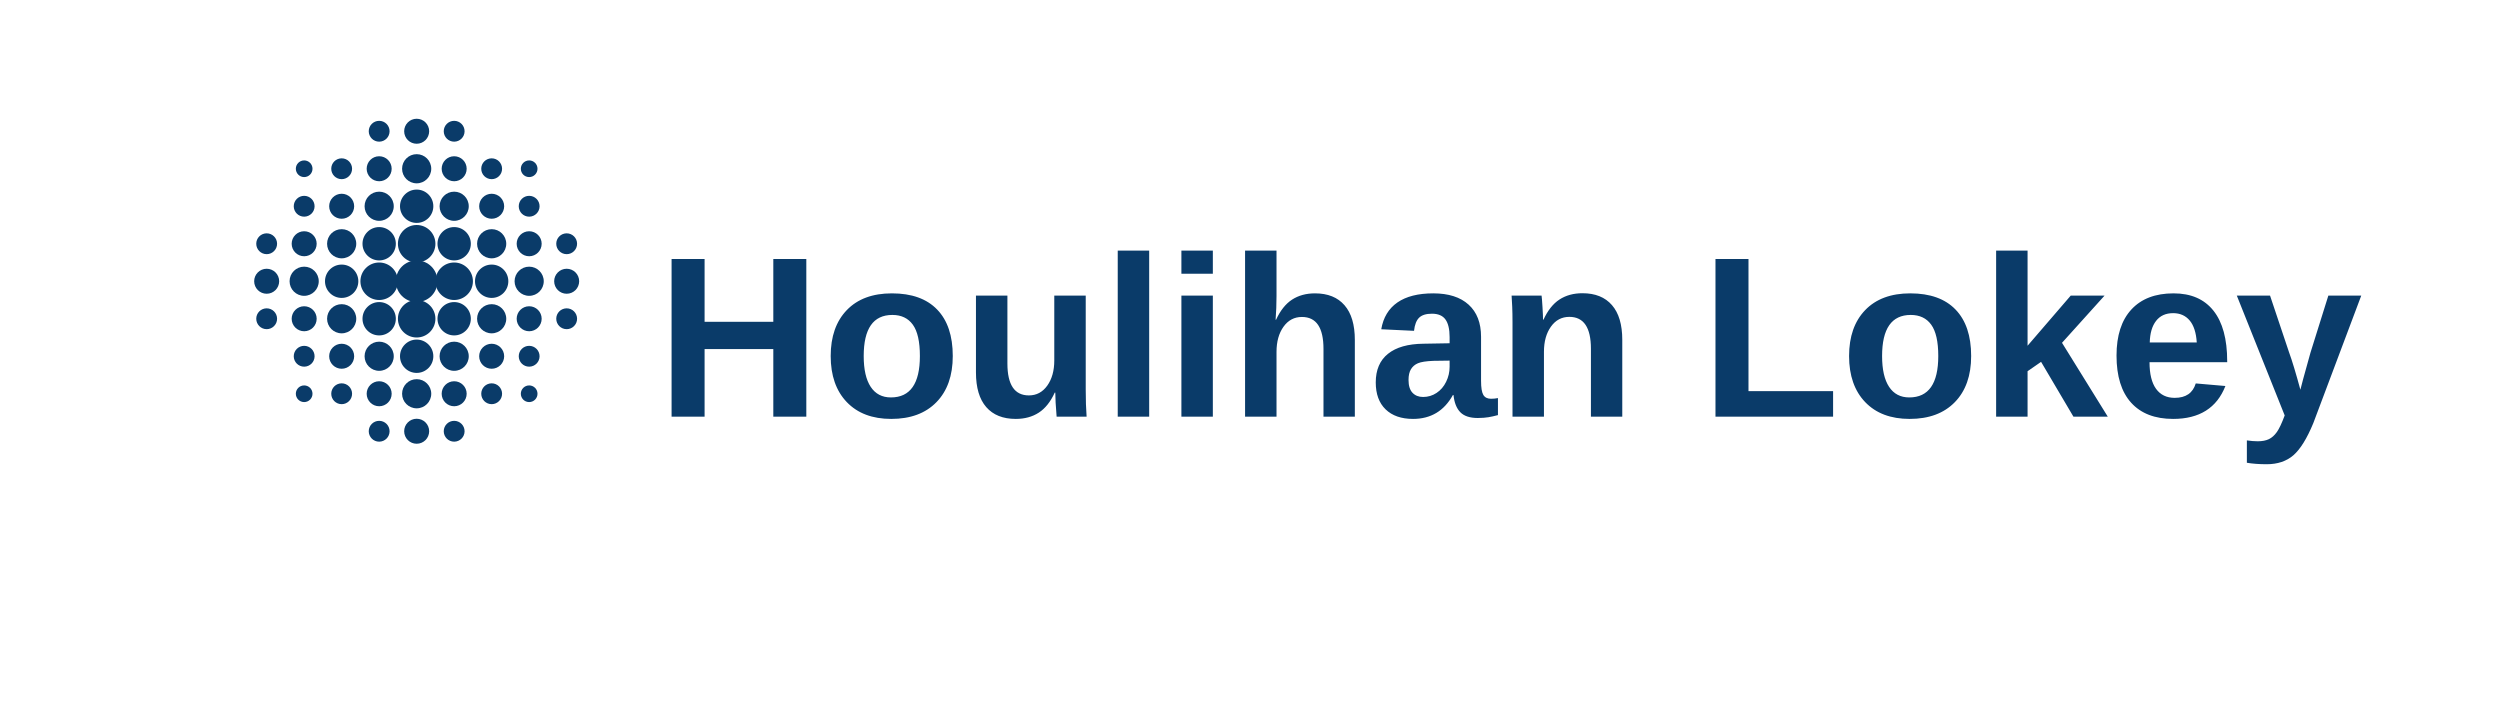
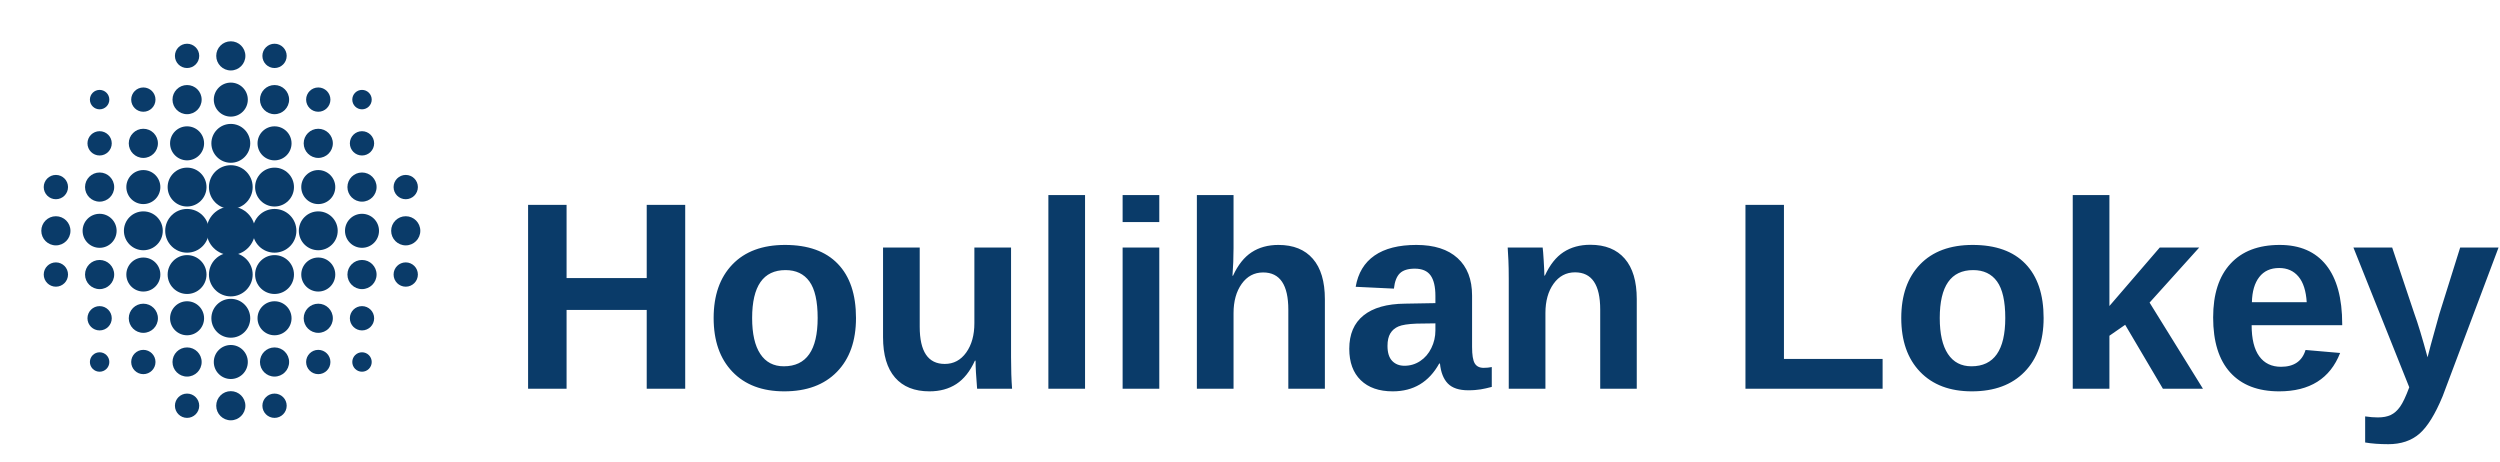
- <svg xmlns="http://www.w3.org/2000/svg" width="1200" height="340" viewBox="0 0 1200 340">
+ <svg xmlns="http://www.w3.org/2000/svg" width="1029" height="190" viewBox="105 40 1029 190">
  <rect width="100%" height="100%" fill="none" />
  <g transform="translate(80,25)">
    <circle cx="120" cy="110" r="95" fill="none" />
    <g fill="#0A3B69">
      <circle cx="102" cy="38" r="5" />
      <circle cx="120" cy="38" r="6" />
      <circle cx="138" cy="38" r="5" />
      <circle cx="66" cy="56" r="4" />
      <circle cx="84" cy="56" r="5" />
      <circle cx="102" cy="56" r="6" />
      <circle cx="120" cy="56" r="7" />
      <circle cx="138" cy="56" r="6" />
      <circle cx="156" cy="56" r="5" />
      <circle cx="174" cy="56" r="4" />
      <circle cx="66" cy="74" r="5" />
      <circle cx="84" cy="74" r="6" />
      <circle cx="102" cy="74" r="7" />
      <circle cx="120" cy="74" r="8" />
      <circle cx="138" cy="74" r="7" />
      <circle cx="156" cy="74" r="6" />
      <circle cx="174" cy="74" r="5" />
      <circle cx="48" cy="92" r="5" />
      <circle cx="66" cy="92" r="6" />
      <circle cx="84" cy="92" r="7" />
      <circle cx="102" cy="92" r="8" />
      <circle cx="120" cy="92" r="9" />
      <circle cx="138" cy="92" r="8" />
      <circle cx="156" cy="92" r="7" />
      <circle cx="174" cy="92" r="6" />
      <circle cx="192" cy="92" r="5" />
      <circle cx="48" cy="110" r="6" />
      <circle cx="66" cy="110" r="7" />
      <circle cx="84" cy="110" r="8" />
      <circle cx="102" cy="110" r="9" />
      <circle cx="120" cy="110" r="10" />
      <circle cx="138" cy="110" r="9" />
      <circle cx="156" cy="110" r="8" />
      <circle cx="174" cy="110" r="7" />
      <circle cx="192" cy="110" r="6" />
      <circle cx="48" cy="128" r="5" />
      <circle cx="66" cy="128" r="6" />
      <circle cx="84" cy="128" r="7" />
      <circle cx="102" cy="128" r="8" />
      <circle cx="120" cy="128" r="9" />
      <circle cx="138" cy="128" r="8" />
      <circle cx="156" cy="128" r="7" />
      <circle cx="174" cy="128" r="6" />
      <circle cx="192" cy="128" r="5" />
      <circle cx="66" cy="146" r="5" />
      <circle cx="84" cy="146" r="6" />
      <circle cx="102" cy="146" r="7" />
      <circle cx="120" cy="146" r="8" />
      <circle cx="138" cy="146" r="7" />
      <circle cx="156" cy="146" r="6" />
      <circle cx="174" cy="146" r="5" />
      <circle cx="66" cy="164" r="4" />
      <circle cx="84" cy="164" r="5" />
      <circle cx="102" cy="164" r="6" />
      <circle cx="120" cy="164" r="7" />
      <circle cx="138" cy="164" r="6" />
      <circle cx="156" cy="164" r="5" />
      <circle cx="174" cy="164" r="4" />
      <circle cx="102" cy="182" r="5" />
      <circle cx="120" cy="182" r="6" />
      <circle cx="138" cy="182" r="5" />
    </g>
  </g>
  <text x="315" y="200" font-family="Arial, Helvetica, sans-serif" font-size="110" font-weight="700" fill="#0A3B69">Houlihan Lokey</text>
</svg>
